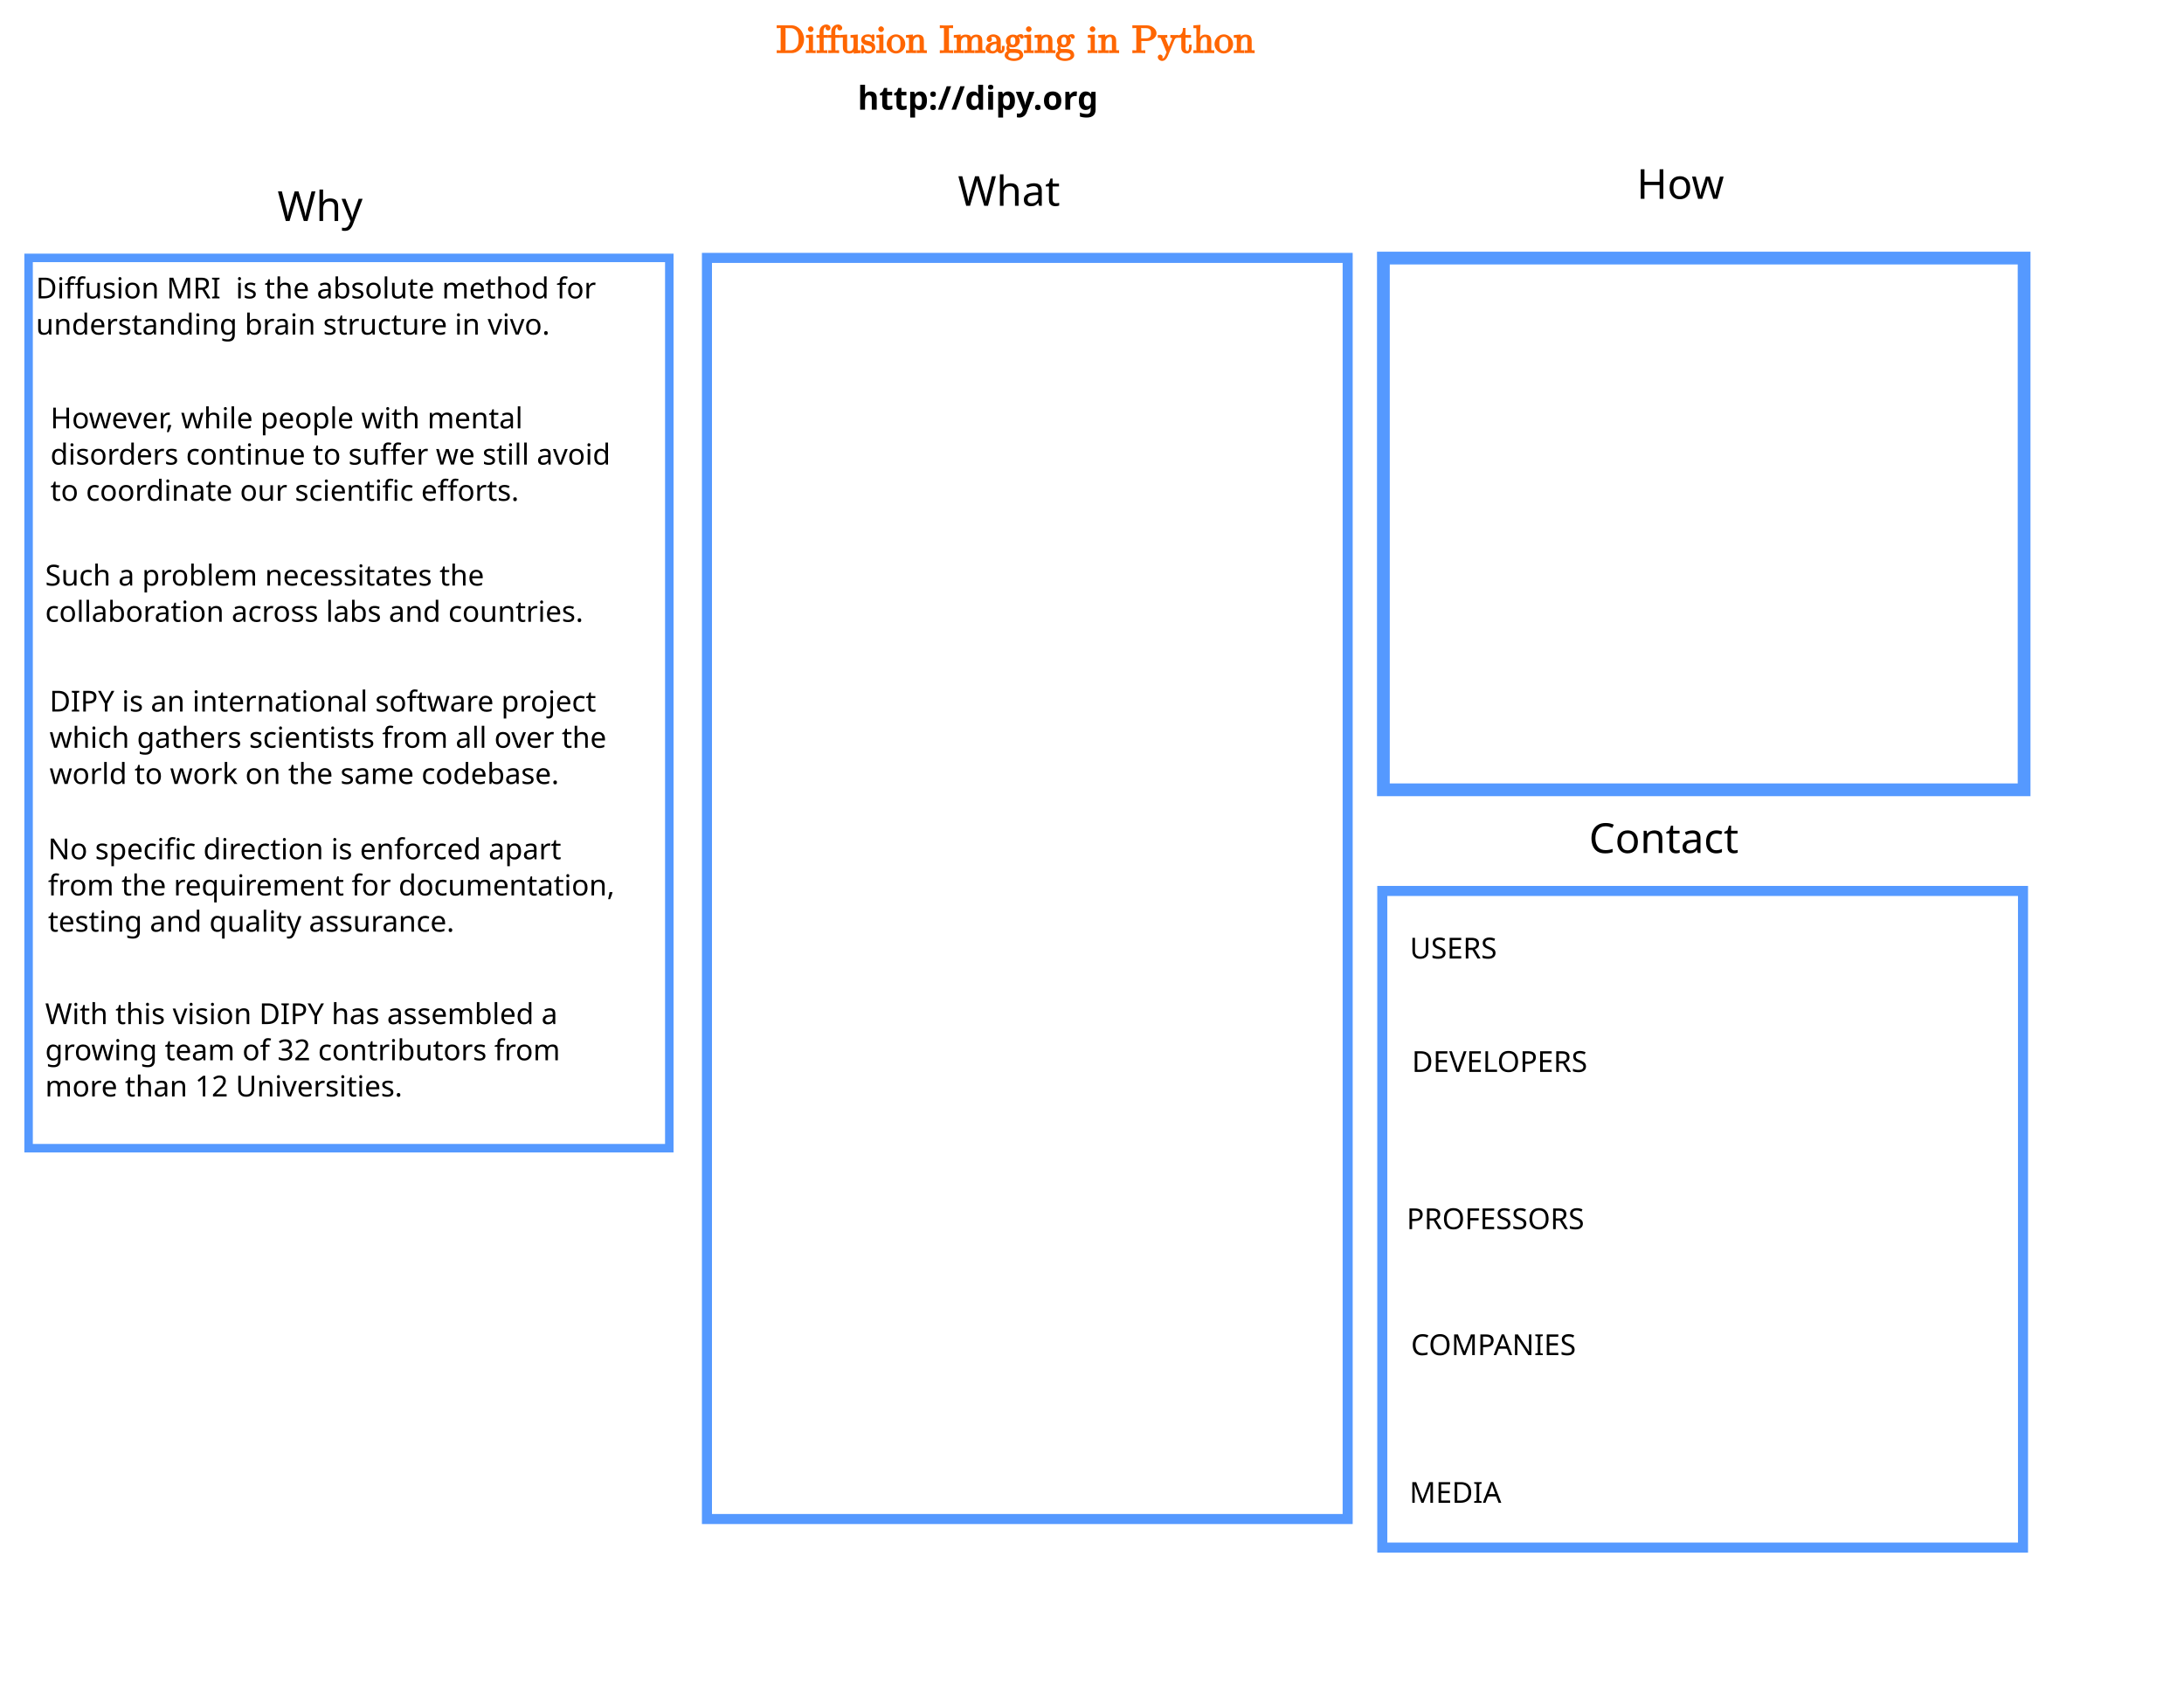
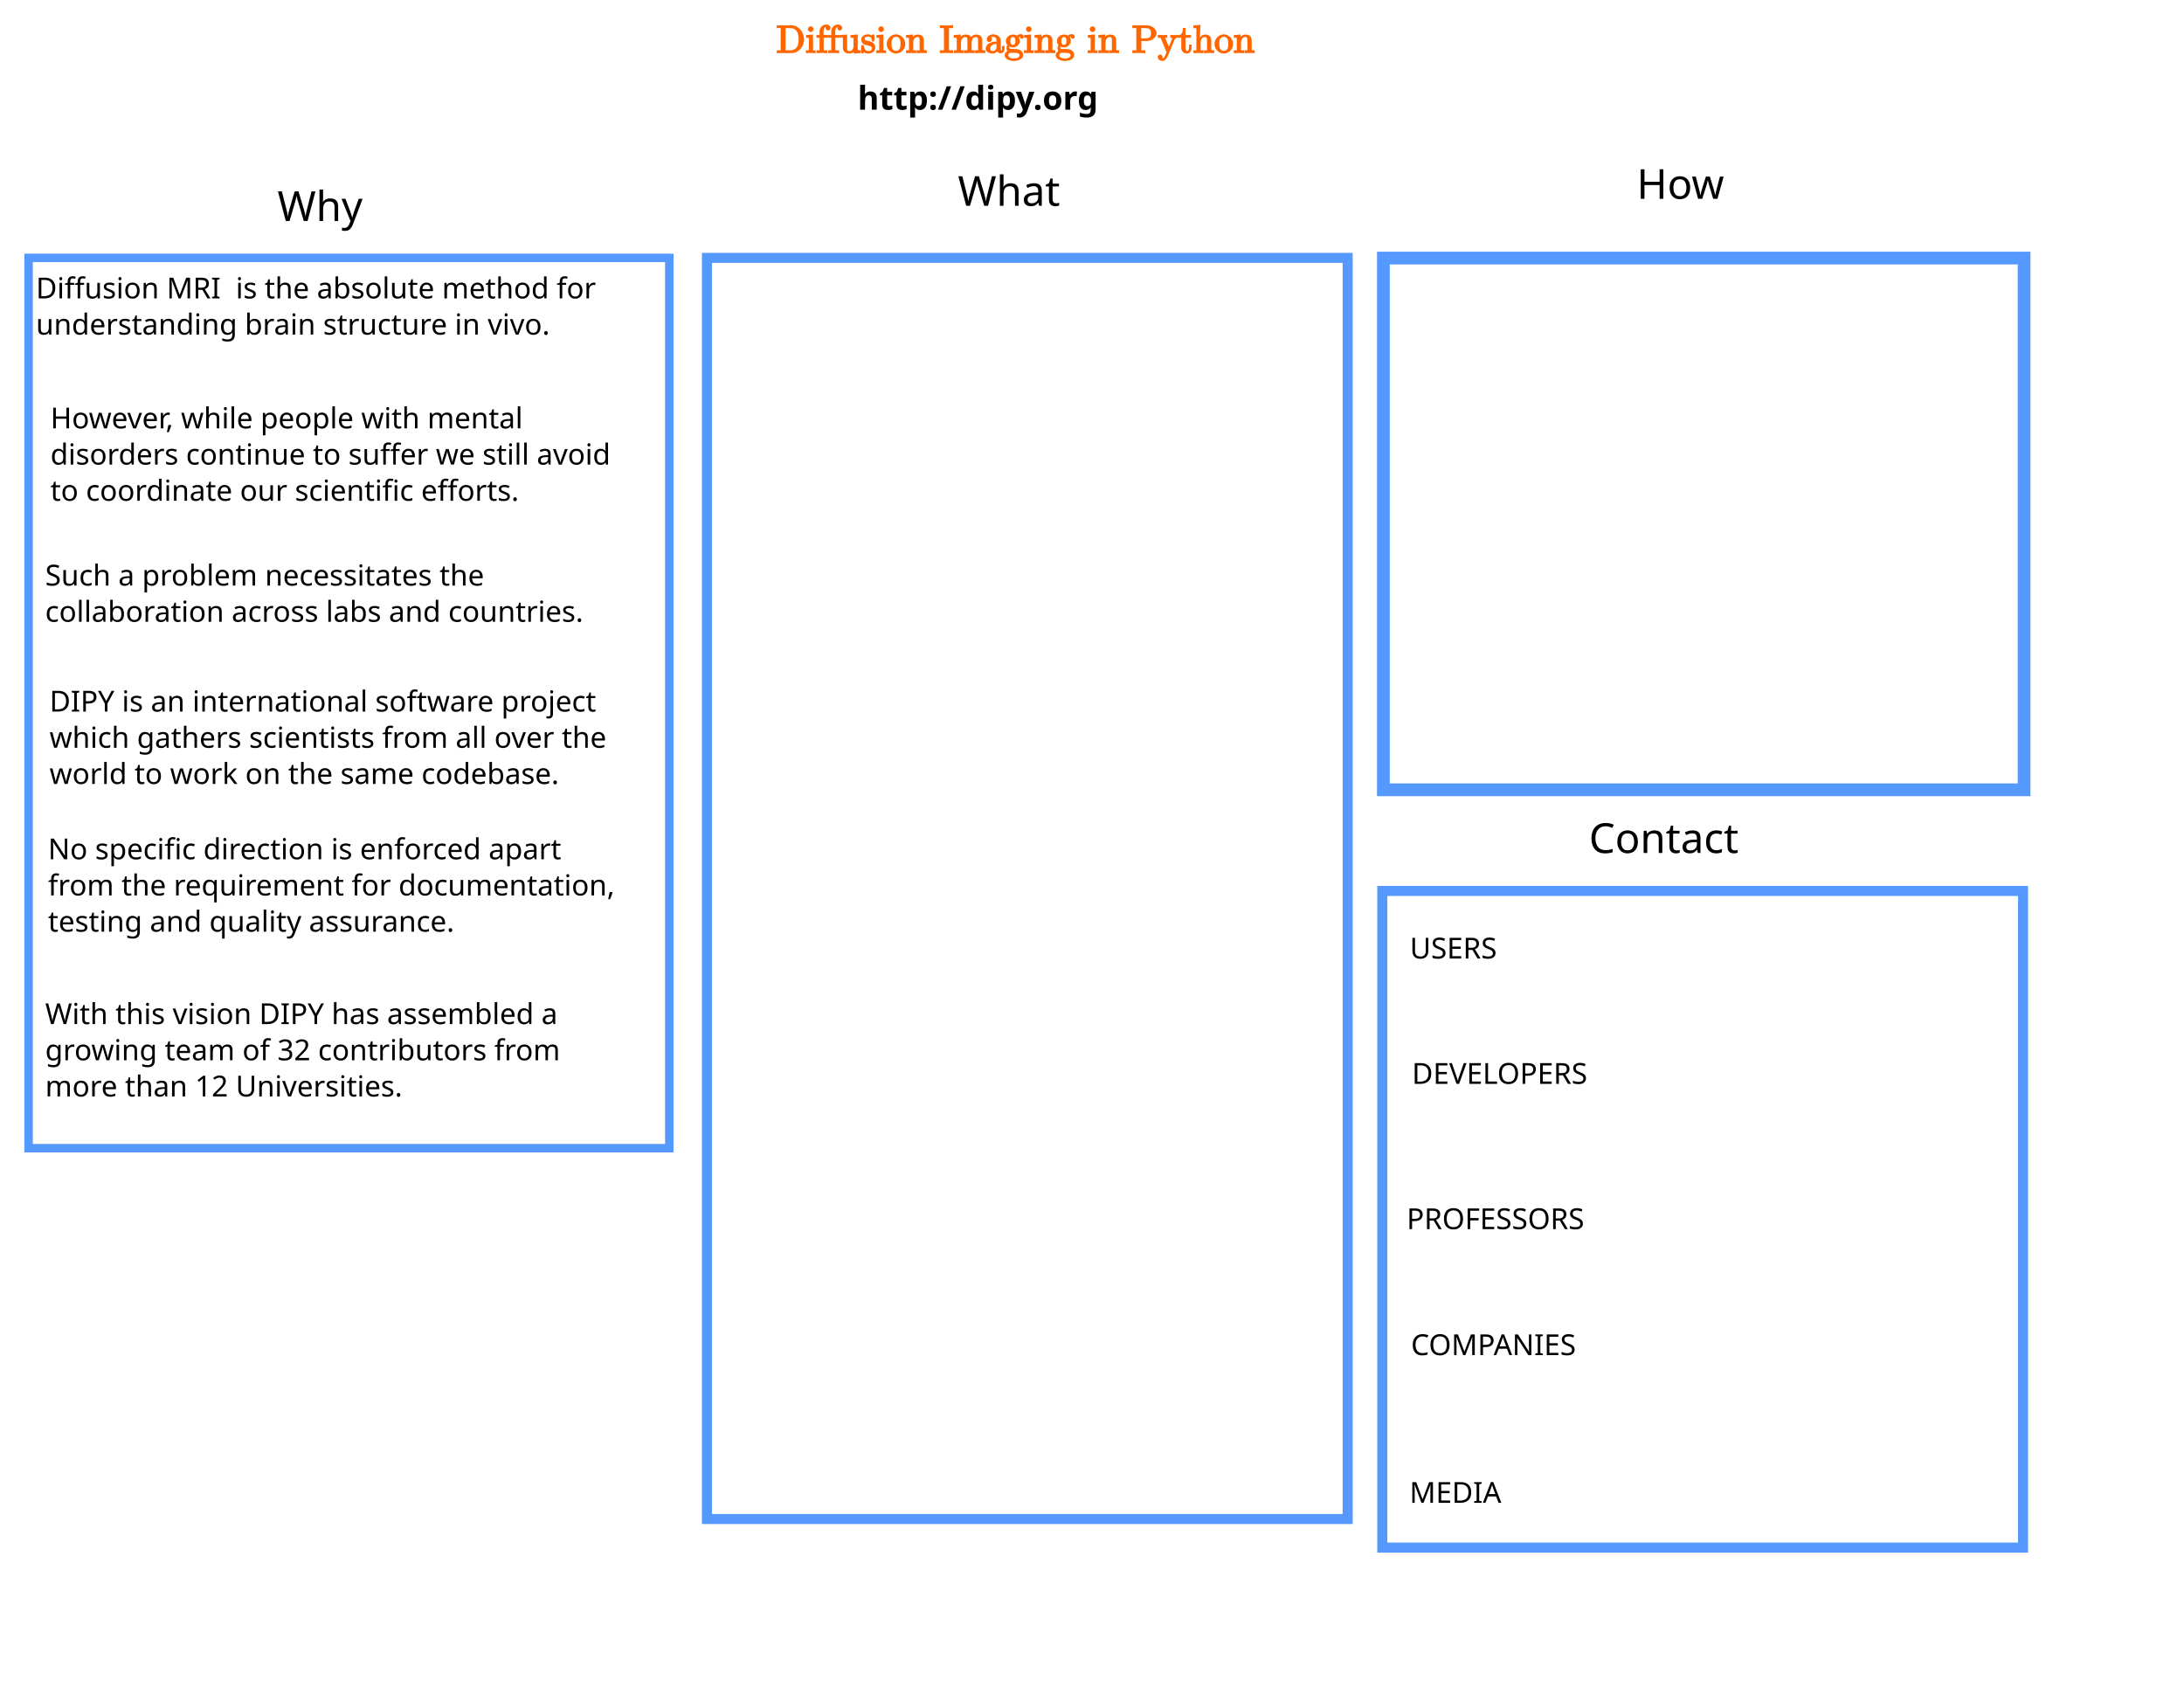
<svg xmlns="http://www.w3.org/2000/svg" width="792pt" height="612pt" id="svg5529" version="1.1">
  <defs id="defs5531" />
  <g id="layer1">
    <text id="text6210" y="25.665" x="374.909" style="font-size:18.499px;font-style:normal;font-variant:normal;font-weight:bold;font-stretch:normal;line-height:131%;letter-spacing:0px;word-spacing:0px;fill:#ff6600;fill-opacity:1;stroke:none;display:inline;font-family:Standard Symbols L;-inkscape-font-specification:Asana Math Bold" xml:space="preserve">
      <tspan y="25.665" x="374.909" id="tspan6212" style="font-style:normal;font-variant:normal;font-weight:bold;font-stretch:normal;line-height:131%;font-family:Asana Math;-inkscape-font-specification:Asana Math Bold">Diffusion Imaging in Python</tspan>
    </text>
    <text xml:space="preserve" style="font-size:15.866px;font-style:normal;font-weight:bold;line-height:125%;letter-spacing:0px;word-spacing:0px;fill:#000000;fill-opacity:1;stroke:none;display:inline;font-family:Sans;-inkscape-font-specification:Sans Bold" x="414.672" y="53.022" id="text6319">
      <tspan id="tspan6321" x="414.672" y="53.022" style="font-weight:bold;fill:#000000;-inkscape-font-specification:Sans Bold">http://dipy.org</tspan>
    </text>
    <text xml:space="preserve" style="font-size:20px;font-style:normal;font-weight:normal;text-align:start;line-height:125%;letter-spacing:0px;word-spacing:0px;text-anchor:start;fill:#000000;fill-opacity:1;stroke:none;font-family:Sans" x="17.367" y="144.259" id="text5913">
      <tspan x="17.367" y="144.259" style="font-size:14px;text-align:start;text-anchor:start" id="tspan6435">Diffusion MRI  is the absolute method for</tspan>
      <tspan x="17.367" y="161.759" style="font-size:14px;text-align:start;text-anchor:start" id="tspan6439">understanding brain structure in vivo. </tspan>
      <tspan x="17.367" y="179.259" style="font-size:14px;text-align:start;text-anchor:start" id="tspan6441" />
      <tspan x="17.367" y="196.759" style="font-size:14px;text-align:start;text-anchor:start" id="tspan6445" />
    </text>
    <rect style="fill:none;stroke:#5599ff;stroke-width:4.101;stroke-miterlimit:4;stroke-opacity:1;stroke-dasharray:none;stroke-dashoffset:0" id="rect5919" width="309.797" height="430.421" x="13.82" y="124.681" />
    <text id="text6465" y="207.098" x="24.383" style="font-size:20px;font-style:normal;font-weight:normal;text-align:start;line-height:125%;letter-spacing:0px;word-spacing:0px;text-anchor:start;fill:#000000;fill-opacity:1;stroke:none;font-family:Sans" xml:space="preserve">
      <tspan id="tspan6473" style="font-size:14px;text-align:start;text-anchor:start" y="207.098" x="24.383">However, while people with mental </tspan>
      <tspan id="tspan6475" style="font-size:14px;text-align:start;text-anchor:start" y="224.598" x="24.383">disorders continue to suffer we still avoid</tspan>
      <tspan style="font-size:14px;text-align:start;text-anchor:start" y="242.098" x="24.383" id="tspan6485">to coordinate our scientific efforts.</tspan>
    </text>
    <text xml:space="preserve" style="font-size:20px;font-style:normal;font-weight:normal;text-align:start;line-height:125%;letter-spacing:0px;word-spacing:0px;text-anchor:start;fill:#000000;fill-opacity:1;stroke:none;font-family:Sans" x="21.845" y="283.098" id="text6487">
      <tspan id="tspan6493" x="21.845" y="283.098" style="font-size:14px;text-align:start;text-anchor:start">Such a problem necessitates the</tspan>
      <tspan x="21.845" y="300.598" style="font-size:14px;text-align:start;text-anchor:start" id="tspan6500">collaboration across labs and countries.</tspan>
      <tspan x="21.845" y="318.098" style="font-size:14px;text-align:start;text-anchor:start" id="tspan6610" />
    </text>
    <text id="text6514" y="344.008" x="23.934" style="font-size:20px;font-style:normal;font-weight:normal;text-align:start;line-height:125%;letter-spacing:0px;word-spacing:0px;text-anchor:start;fill:#000000;fill-opacity:1;stroke:none;font-family:Sans" xml:space="preserve">
      <tspan style="font-size:14px;text-align:start;text-anchor:start" y="344.008" x="23.934" id="tspan6524">DIPY is an international software project </tspan>
      <tspan style="font-size:14px;text-align:start;text-anchor:start" y="361.508" x="23.934" id="tspan6522">which gathers scientists from all over the </tspan>
      <tspan style="font-size:14px;text-align:start;text-anchor:start" y="379.008" x="23.934" id="tspan6542">world to work on the same codebase.</tspan>
      <tspan style="font-size:14px;text-align:start;text-anchor:start" y="396.508" x="23.934" id="tspan6534" />
    </text>
    <text id="text6550" y="495.098" x="21.845" style="font-size:20px;font-style:normal;font-weight:normal;text-align:start;line-height:125%;letter-spacing:0px;word-spacing:0px;text-anchor:start;fill:#000000;fill-opacity:1;stroke:none;font-family:Sans" xml:space="preserve">
      <tspan id="tspan6554" style="font-size:14px;text-align:start;text-anchor:start" y="495.098" x="21.845">With this vision DIPY has assembled a</tspan>
      <tspan style="font-size:14px;text-align:start;text-anchor:start" y="512.598" x="21.845" id="tspan6612">growing team of 32 contributors from </tspan>
      <tspan style="font-size:14px;text-align:start;text-anchor:start" y="530.098" x="21.845" id="tspan6614">more than 12 Universities.</tspan>
    </text>
    <text xml:space="preserve" style="font-size:20px;font-style:normal;font-weight:normal;text-align:start;line-height:125%;letter-spacing:0px;word-spacing:0px;text-anchor:start;fill:#000000;fill-opacity:1;stroke:none;font-family:Sans" x="23.22" y="415.414" id="text6487-0">
      <tspan x="23.22" y="415.414" style="font-size:14px;text-align:start;text-anchor:start" id="tspan6500-3">No specific direction is enforced apart </tspan>
      <tspan x="23.22" y="432.914" style="font-size:14px;text-align:start;text-anchor:start" id="tspan6606">from the requirement for documentation, </tspan>
      <tspan x="23.22" y="450.414" style="font-size:14px;text-align:start;text-anchor:start" id="tspan6608">testing and quality assurance.</tspan>
      <tspan x="23.22" y="467.914" style="font-size:14px;text-align:start;text-anchor:start" id="tspan6604" />
    </text>
    <text xml:space="preserve" style="font-size:20px;font-style:normal;font-weight:normal;line-height:125%;letter-spacing:0px;word-spacing:0px;fill:#000000;fill-opacity:1;stroke:none;font-family:Sans" x="134.168" y="106.83" id="text6616">
      <tspan id="tspan6618" x="134.168" y="106.83">Why</tspan>
    </text>
    <text xml:space="preserve" style="font-size:20px;font-style:normal;font-weight:normal;text-align:start;line-height:125%;letter-spacing:0px;word-spacing:0px;text-anchor:start;fill:#000000;fill-opacity:1;stroke:none;font-family:Sans" x="42.575" y="540.61" id="text6620">
      <tspan id="tspan6626" x="42.575" y="540.61" style="font-size:14px;text-align:start;text-anchor:start" />
    </text>
    <text xml:space="preserve" style="font-size:20px;font-style:normal;font-weight:normal;text-align:start;line-height:125%;letter-spacing:0px;word-spacing:0px;text-anchor:start;fill:#000000;fill-opacity:1;stroke:none;font-family:Sans" x="681.668" y="463.392" id="text5913-2">
      <tspan x="681.668" y="463.392" style="font-size:14px;text-align:start;text-anchor:start" id="tspan6439-6">USERS</tspan>
      <tspan x="681.668" y="480.892" style="font-size:14px;text-align:start;text-anchor:start" id="tspan6441-0" />
      <tspan x="681.668" y="498.392" style="font-size:14px;text-align:start;text-anchor:start" id="tspan6445-7" />
    </text>
    <rect style="fill:none;stroke:#5599ff;stroke-width:4.86;stroke-miterlimit:4;stroke-opacity:1;stroke-dasharray:none;stroke-dashoffset:0" id="rect5919-5" width="309.797" height="317.458" x="668.363" y="430.736" />
-     <text id="text6465-8" y="518.231" x="682.684" style="font-size:20px;font-style:normal;font-weight:normal;text-align:start;line-height:125%;letter-spacing:0px;word-spacing:0px;text-anchor:start;fill:#000000;fill-opacity:1;stroke:none;font-family:Sans" xml:space="preserve">
-       <tspan style="font-size:14px;text-align:start;text-anchor:start" y="518.231" x="682.684" id="tspan6485-7">DEVELOPERS</tspan>
+     <text id="text6465-8" y="523.989" x="682.684" style="font-size:20px;font-style:normal;font-weight:normal;text-align:start;line-height:125%;letter-spacing:0px;word-spacing:0px;text-anchor:start;fill:#000000;fill-opacity:1;stroke:none;font-family:Sans" xml:space="preserve">
+       <tspan style="font-size:14px;text-align:start;text-anchor:start" y="523.989" x="682.684" id="tspan6485-7">DEVELOPERS</tspan>
    </text>
    <text xml:space="preserve" style="font-size:20px;font-style:normal;font-weight:normal;text-align:start;line-height:125%;letter-spacing:0px;word-spacing:0px;text-anchor:start;fill:#000000;fill-opacity:1;stroke:none;font-family:Sans" x="680.146" y="594.231" id="text6487-05">
      <tspan x="680.146" y="594.231" style="font-size:14px;text-align:start;text-anchor:start" id="tspan6610-6">PROFESSORS</tspan>
    </text>
    <text id="text6514-3" y="655.141" x="682.235" style="font-size:20px;font-style:normal;font-weight:normal;text-align:start;line-height:125%;letter-spacing:0px;word-spacing:0px;text-anchor:start;fill:#000000;fill-opacity:1;stroke:none;font-family:Sans" xml:space="preserve">
      <tspan style="font-size:14px;text-align:start;text-anchor:start" y="655.141" x="682.235" id="tspan6534-5">COMPANIES</tspan>
    </text>
    <text xml:space="preserve" style="font-size:20px;font-style:normal;font-weight:normal;text-align:start;line-height:125%;letter-spacing:0px;word-spacing:0px;text-anchor:start;fill:#000000;fill-opacity:1;stroke:none;font-family:Sans" x="681.521" y="726.548" id="text6487-0-2">
      <tspan x="681.521" y="726.548" style="font-size:14px;text-align:start;text-anchor:start" id="tspan6604-0">MEDIA</tspan>
    </text>
    <text xml:space="preserve" style="font-size:20px;font-style:normal;font-weight:normal;line-height:125%;letter-spacing:0px;word-spacing:0px;fill:#000000;fill-opacity:1;stroke:none;font-family:Sans" x="768.284" y="412.365" id="text6616-1">
      <tspan id="tspan6618-6" x="768.284" y="412.365">Contact</tspan>
    </text>
    <text xml:space="preserve" style="font-size:20px;font-style:normal;font-weight:normal;line-height:125%;letter-spacing:0px;word-spacing:0px;fill:#000000;fill-opacity:1;stroke:none;font-family:Sans" x="463.165" y="99.5" id="text6616-5">
      <tspan id="tspan6618-8" x="463.165" y="99.5">What</tspan>
    </text>
    <rect y="124.681" x="341.82" height="609.701" width="309.797" id="rect6789" style="fill:none;stroke:#5599ff;stroke-width:4.86;stroke-miterlimit:4;stroke-opacity:1;stroke-dasharray:none;stroke-dashoffset:0" />
    <text id="text6803" y="96.118" x="791.386" style="font-size:20px;font-style:normal;font-weight:normal;line-height:125%;letter-spacing:0px;word-spacing:0px;fill:#000000;fill-opacity:1;stroke:none;font-family:Sans" xml:space="preserve">
      <tspan y="96.118" x="791.386" id="tspan6805">How</tspan>
    </text>
    <rect style="fill:none;stroke:#5599ff;stroke-width:6.171;stroke-miterlimit:4;stroke-opacity:1;stroke-dasharray:none;stroke-dashoffset:0" id="rect6807" width="309.797" height="257.067" x="668.889" y="124.77" />
  </g>
</svg>
